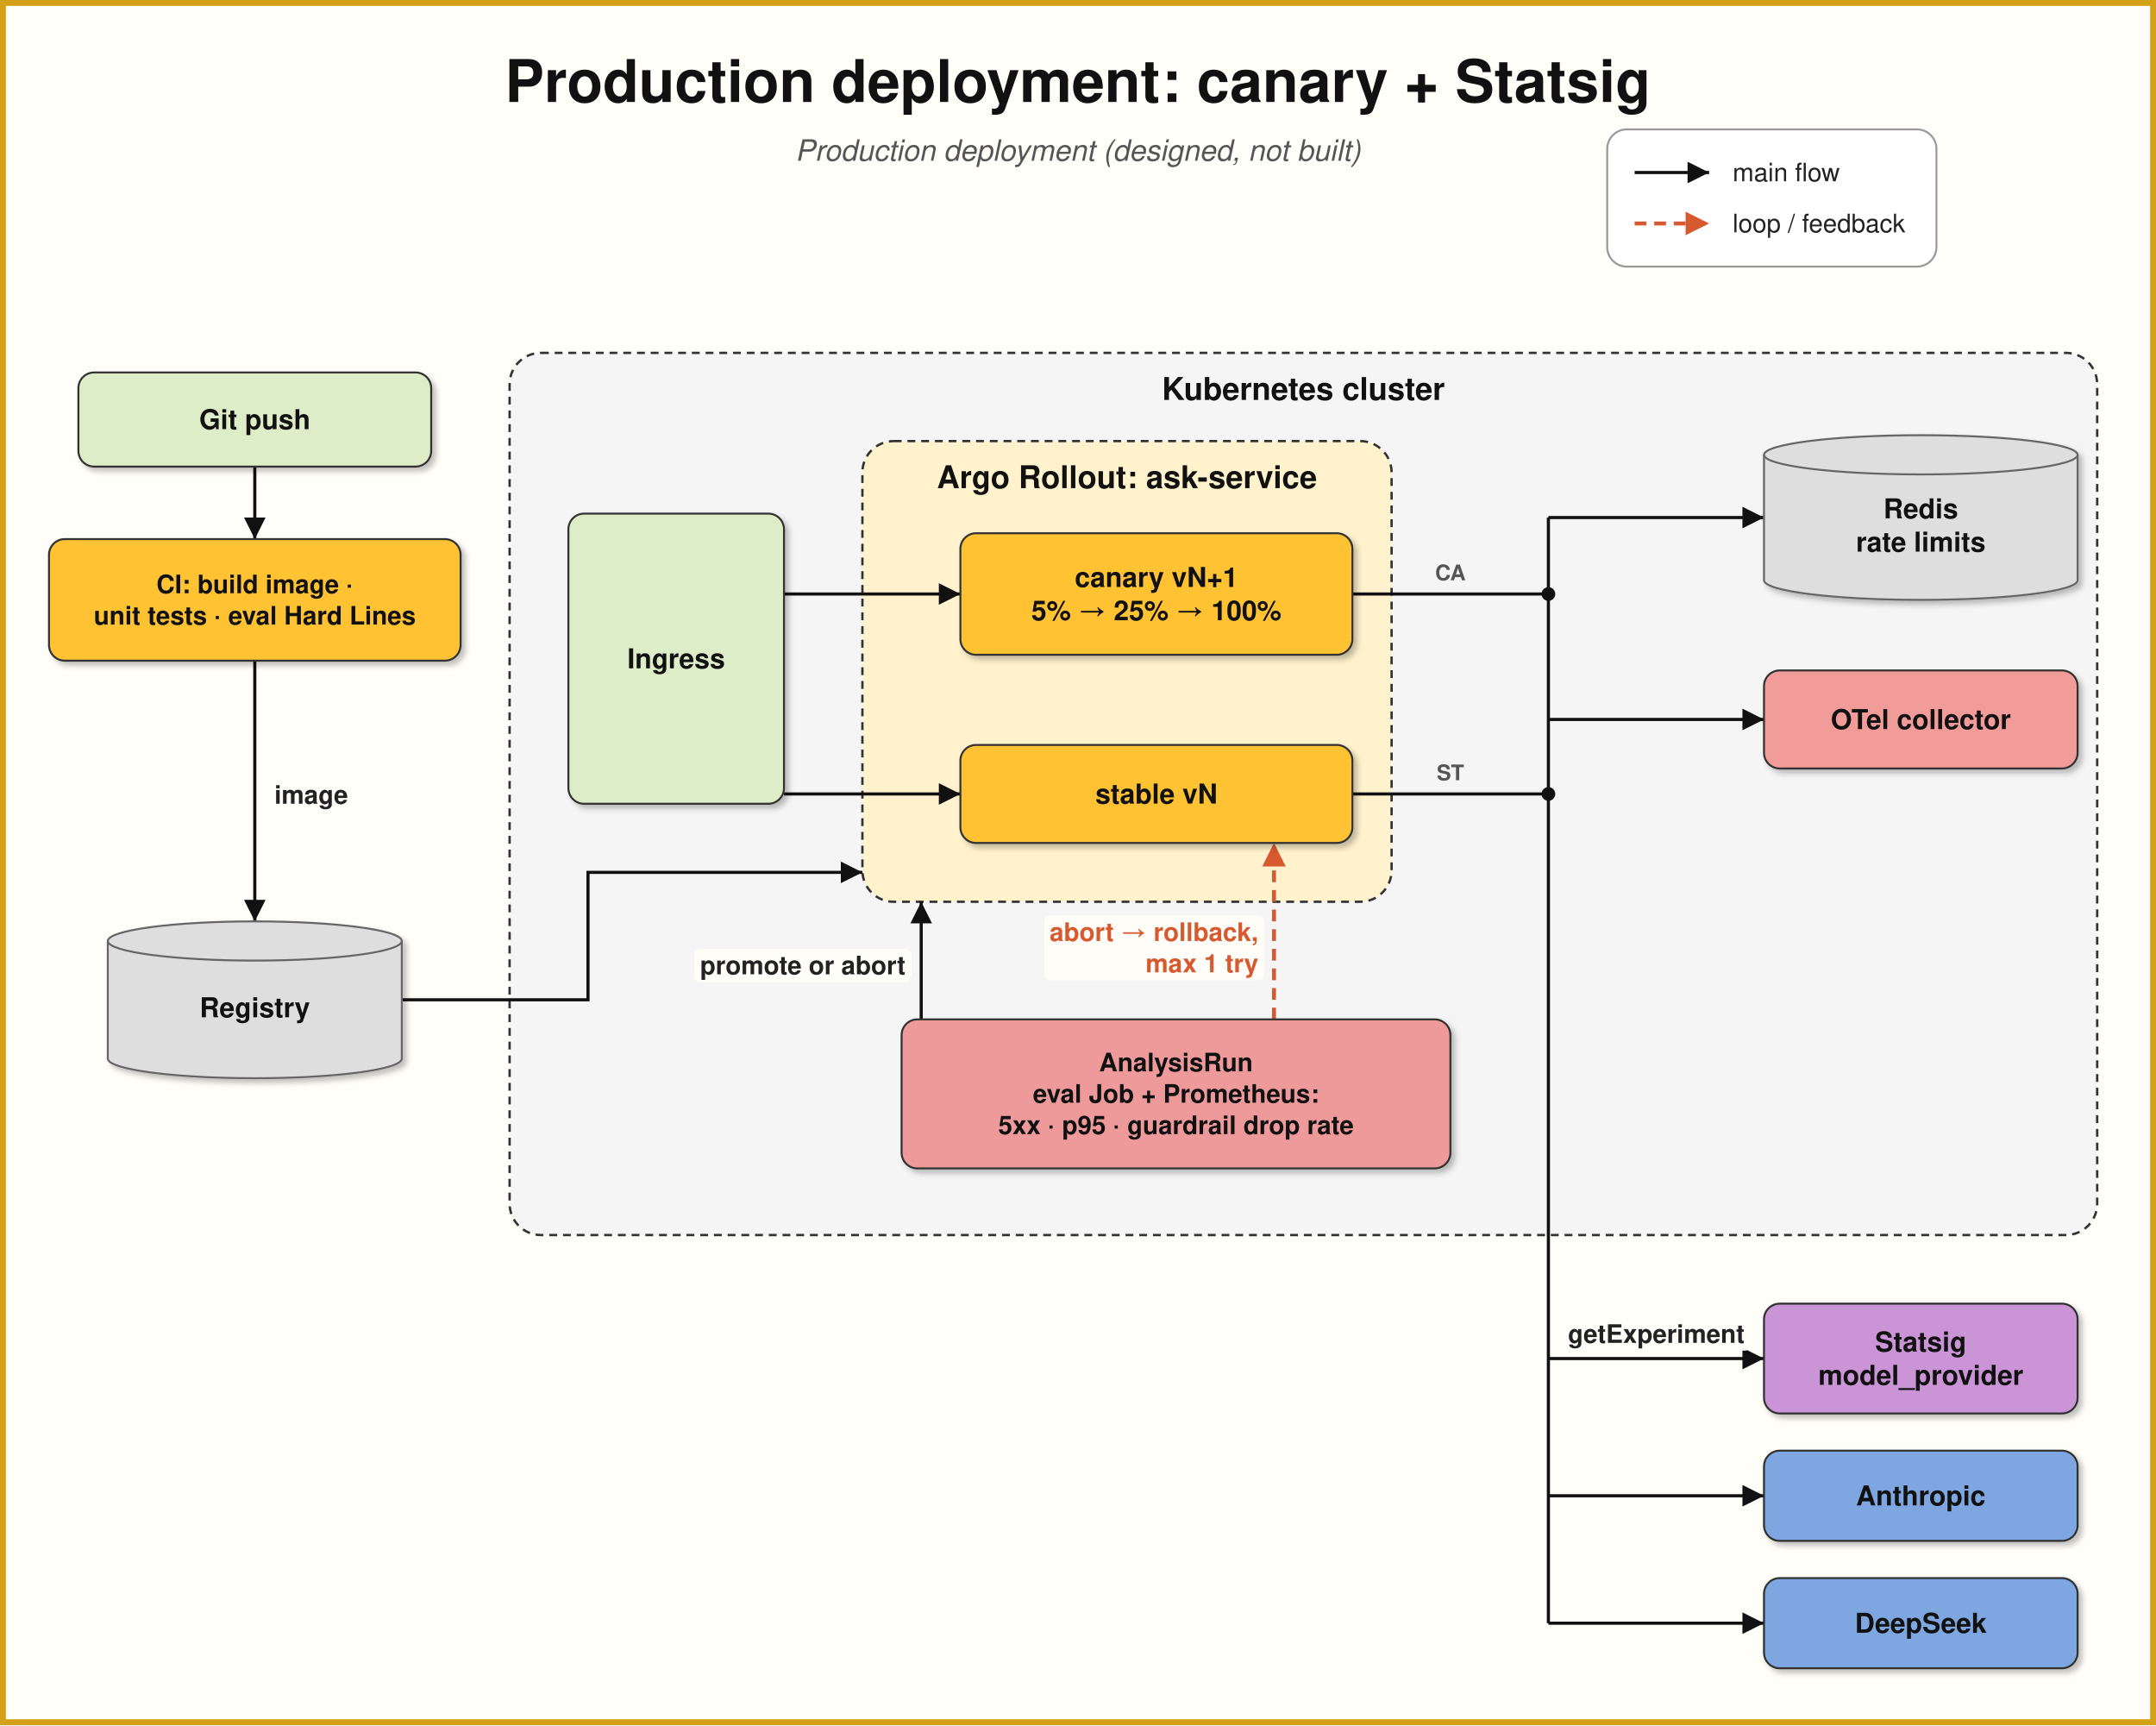
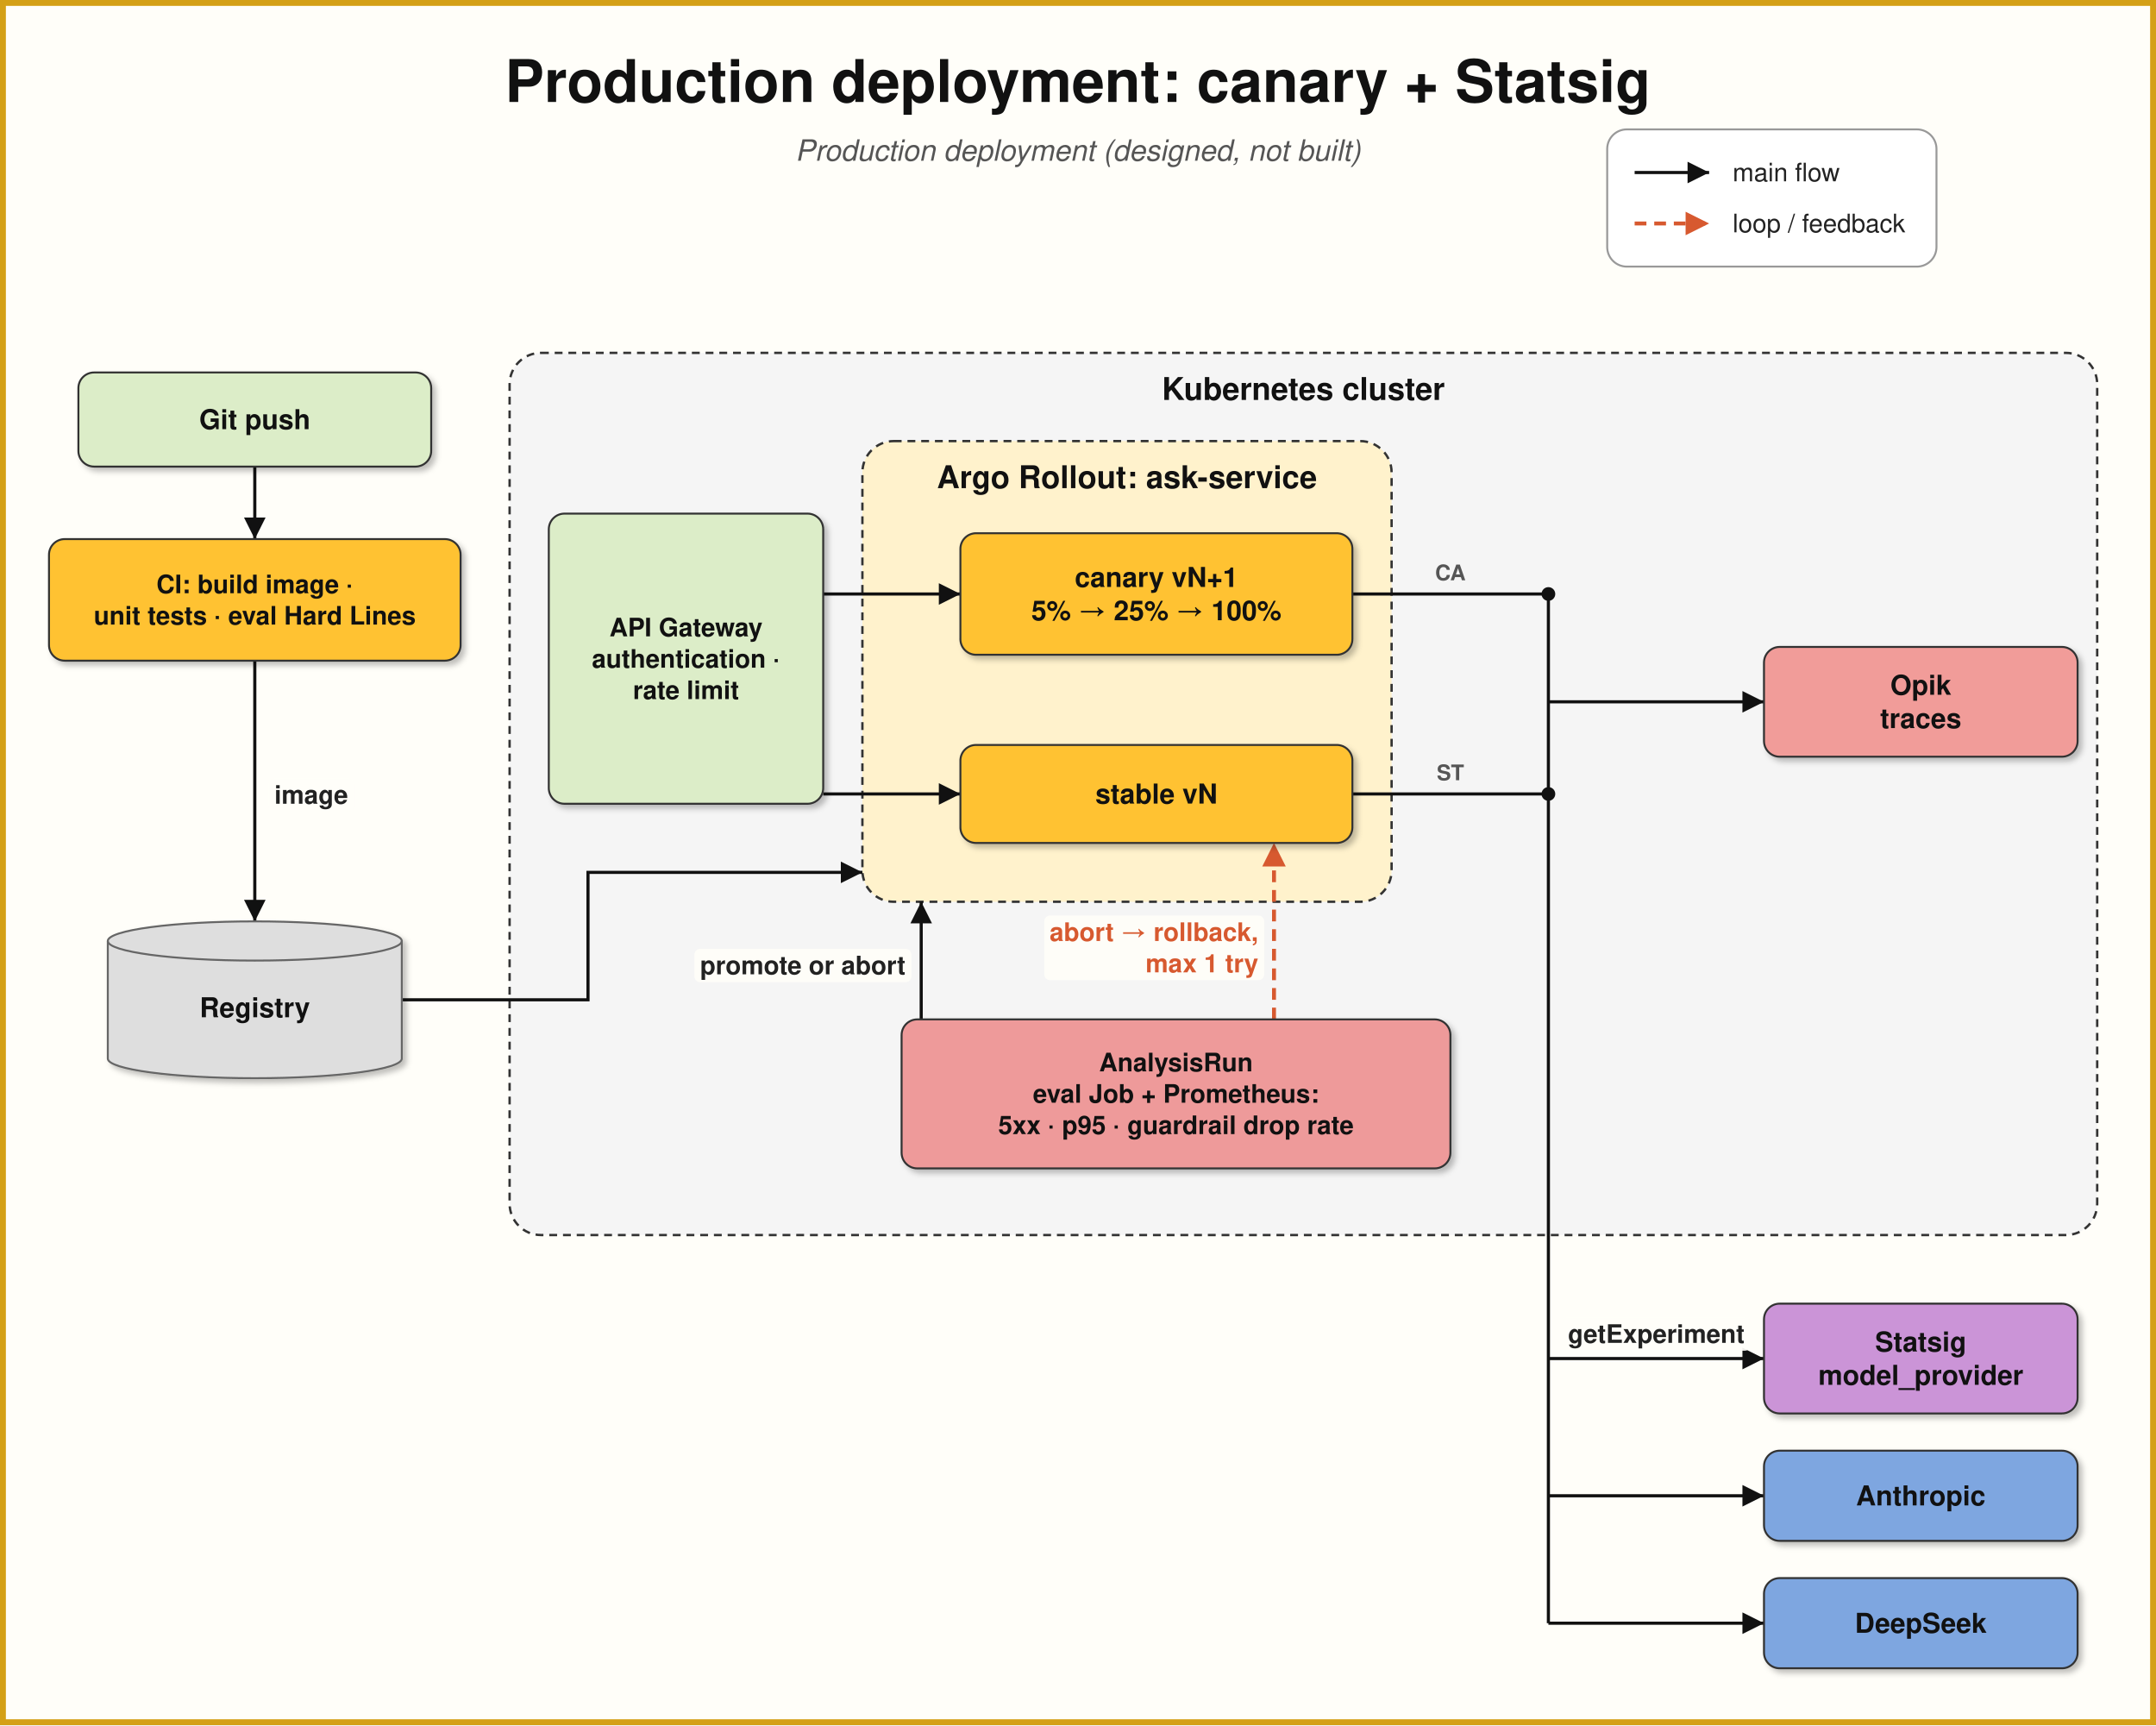
<svg xmlns="http://www.w3.org/2000/svg" viewBox="0 0 1100 880" width="1100" height="880" font-family="Helvetica, Arial, sans-serif">
  <defs>
    <filter id="sh" x="-10%" y="-10%" width="130%" height="140%">
      <feDropShadow dx="2" dy="2" stdDeviation="1.5" flood-opacity=".25" />
    </filter>
    <marker id="ah" viewBox="0 0 10 10" refX="10" refY="5" markerWidth="11" markerHeight="11" markerUnits="userSpaceOnUse" orient="auto">
      <path d="M0,0 L10,5 L0,10 z" fill="#111" />
    </marker>
    <marker id="ag" viewBox="0 0 10 10" refX="10" refY="5" markerWidth="11" markerHeight="11" markerUnits="userSpaceOnUse" orient="auto">
      <path d="M0,0 L10,5 L0,10 z" fill="#888" />
    </marker>
    <marker id="ar" viewBox="0 0 10 10" refX="10" refY="5" markerWidth="12" markerHeight="12" markerUnits="userSpaceOnUse" orient="auto">
      <path d="M0,0 L10,5 L0,10 z" fill="#D7592F" />
    </marker>
  </defs>
  <rect x="1.5" y="1.5" width="1097" height="877" fill="#FFFEF9" stroke="#D4A017" stroke-width="3" />
  <text x="550.0" y="52" font-size="30" font-weight="bold" fill="#111" text-anchor="middle">Production deployment: canary + Statsig</text>
  <text x="550.0" y="82" font-size="15" font-style="italic" fill="#555" text-anchor="middle">Production deployment (designed, not built)</text>
  <g id="zones">
    <rect x="260" y="180" width="810" height="450" rx="16" fill="#F5F5F5" stroke="#333" stroke-width="1.2" stroke-dasharray="4 3" />
    <text x="665.0" y="204.0" font-size="16" fill="#111" text-anchor="middle" font-weight="bold">Kubernetes cluster</text>
    <rect x="440" y="225" width="270" height="235" rx="16" fill="#FFF2CC" stroke="#333" stroke-width="1.2" stroke-dasharray="4 3" />
    <text x="575.0" y="249.0" font-size="16" fill="#111" text-anchor="middle" font-weight="bold">Argo Rollout: ask-service</text>
  </g>
  <g id="edges">
    <path d="M130,238 L130,275" fill="none" stroke="#111" stroke-width="1.6" marker-end="url(#ah)" />
    <path d="M130,337 L130,470" fill="none" stroke="#111" stroke-width="1.6" marker-end="url(#ah)" />
    <path d="M205,510 L300,510 L300,445 L440,445" fill="none" stroke="#111" stroke-width="1.6" marker-end="url(#ah)" />
-     <path d="M400,303 L490,303" fill="none" stroke="#111" stroke-width="1.6" marker-end="url(#ah)" />
-     <path d="M400,405 L490,405" fill="none" stroke="#111" stroke-width="1.6" marker-end="url(#ah)" />
+     <path d="M420,303 L490,303" fill="none" stroke="#111" stroke-width="1.6" marker-end="url(#ah)" />
+     <path d="M420,405 L490,405" fill="none" stroke="#111" stroke-width="1.6" marker-end="url(#ah)" />
    <path d="M470,520 L470,460" fill="none" stroke="#111" stroke-width="1.6" marker-end="url(#ah)" />
    <path d="M650,520 L650,430" fill="none" stroke="#D7592F" stroke-width="2" stroke-dasharray="6 4" marker-end="url(#ar)" />
-     <path d="M690,303 L790,303 M690,405 L790,405 M790,264 L790,828" fill="none" stroke="#111" stroke-width="1.6" />
+     <path d="M690,303 L790,303 M690,405 L790,405 M790,303 L790,828" fill="none" stroke="#111" stroke-width="1.6" />
    <circle cx="790" cy="303" r="3.5" fill="#111" />
    <circle cx="790" cy="405" r="3.5" fill="#111" />
    <text x="740.0" y="296.0" font-size="11" fill="#555" text-anchor="middle" font-weight="bold">CA</text>
    <text x="740.0" y="398.0" font-size="11" fill="#555" text-anchor="middle" font-weight="bold">ST</text>
-     <path d="M790,264 L900,264" fill="none" stroke="#111" stroke-width="1.6" marker-end="url(#ah)" />
-     <path d="M790,367 L900,367" fill="none" stroke="#111" stroke-width="1.6" marker-end="url(#ah)" />
+     <path d="M790,358 L900,358" fill="none" stroke="#111" stroke-width="1.6" marker-end="url(#ah)" />
    <path d="M790,828 L900,828" fill="none" stroke="#111" stroke-width="1.6" marker-end="url(#ah)" />
    <path d="M790,763 L900,763" fill="none" stroke="#111" stroke-width="1.6" marker-end="url(#ah)" />
    <path d="M790,693 L900,693" fill="none" stroke="#111" stroke-width="1.6" marker-end="url(#ah)" />
  </g>
  <g id="nodes">
    <rect x="40" y="190" width="180" height="48" rx="8" fill="#DCEDC8" stroke="#333" stroke-width="1" filter="url(#sh)" />
    <text x="130.0" y="218.9" font-size="14" fill="#111" text-anchor="middle" font-weight="bold">Git push</text>
    <rect x="25" y="275" width="210" height="62" rx="8" fill="#FFC233" stroke="#333" stroke-width="1" filter="url(#sh)" />
    <text x="130.0" y="302.6" font-size="13" fill="#111" text-anchor="middle" font-weight="bold">CI: build image ·</text>
    <text x="130.0" y="318.6" font-size="13" fill="#111" text-anchor="middle" font-weight="bold">unit tests · eval Hard Lines</text>
    <path d="M55,480 a75.0,10 0 0 1 150,0 v60 a75.0,10 0 0 1 -150,0 z" fill="#DEDEDE" stroke="#666" stroke-width="1" filter="url(#sh)" />
    <path d="M55,480 a75.0,10 0 0 0 150,0" fill="none" stroke="#666" stroke-width="1" />
    <text x="130.0" y="518.9" font-size="14" fill="#111" text-anchor="middle" font-weight="bold">Registry</text>
-     <rect x="290" y="262" width="110" height="148" rx="8" fill="#DCEDC8" stroke="#333" stroke-width="1" filter="url(#sh)" />
-     <text x="345.0" y="340.9" font-size="14" fill="#111" text-anchor="middle" font-weight="bold">Ingress</text>
+     <rect x="280" y="262" width="140" height="148" rx="8" fill="#DCEDC8" stroke="#333" stroke-width="1" filter="url(#sh)" />
+     <text x="350.0" y="324.6" font-size="13" fill="#111" text-anchor="middle" font-weight="bold">API Gateway</text>
+     <text x="350.0" y="340.6" font-size="13" fill="#111" text-anchor="middle" font-weight="bold">authentication ·</text>
+     <text x="350.0" y="356.6" font-size="13" fill="#111" text-anchor="middle" font-weight="bold">rate limit</text>
    <rect x="490" y="272" width="200" height="62" rx="8" fill="#FFC233" stroke="#333" stroke-width="1" filter="url(#sh)" />
    <text x="590.0" y="299.4" font-size="14" fill="#111" text-anchor="middle" font-weight="bold">canary vN+1</text>
    <text x="590.0" y="316.4" font-size="14" fill="#111" text-anchor="middle" font-weight="bold">5% → 25% → 100%</text>
    <rect x="490" y="380" width="200" height="50" rx="8" fill="#FFC233" stroke="#333" stroke-width="1" filter="url(#sh)" />
    <text x="590.0" y="409.9" font-size="14" fill="#111" text-anchor="middle" font-weight="bold">stable vN</text>
    <rect x="460" y="520" width="280" height="76" rx="8" fill="#EE9A9A" stroke="#333" stroke-width="1" filter="url(#sh)" />
    <text x="600.0" y="546.5" font-size="13" fill="#111" text-anchor="middle" font-weight="bold">AnalysisRun</text>
    <text x="600.0" y="562.5" font-size="13" fill="#111" text-anchor="middle" font-weight="bold">eval Job + Prometheus:</text>
    <text x="600.0" y="578.5" font-size="13" fill="#111" text-anchor="middle" font-weight="bold">5xx · p95 · guardrail drop rate</text>
-     <path d="M900,232 a80.0,10 0 0 1 160,0 v64 a80.0,10 0 0 1 -160,0 z" fill="#DEDEDE" stroke="#666" stroke-width="1" filter="url(#sh)" />
-     <path d="M900,232 a80.0,10 0 0 0 160,0" fill="none" stroke="#666" stroke-width="1" />
-     <text x="980.0" y="264.4" font-size="14" fill="#111" text-anchor="middle" font-weight="bold">Redis</text>
-     <text x="980.0" y="281.4" font-size="14" fill="#111" text-anchor="middle" font-weight="bold">rate limits</text>
-     <rect x="900" y="342" width="160" height="50" rx="8" fill="#F19C99" stroke="#333" stroke-width="1" filter="url(#sh)" />
-     <text x="980.0" y="371.9" font-size="14" fill="#111" text-anchor="middle" font-weight="bold">OTel collector</text>
+     <rect x="900" y="330" width="160" height="56" rx="8" fill="#F19C99" stroke="#333" stroke-width="1" filter="url(#sh)" />
+     <text x="980.0" y="354.4" font-size="14" fill="#111" text-anchor="middle" font-weight="bold">Opik</text>
+     <text x="980.0" y="371.4" font-size="14" fill="#111" text-anchor="middle" font-weight="bold">traces</text>
    <rect x="900" y="665" width="160" height="56" rx="8" fill="#CB94D7" stroke="#333" stroke-width="1" filter="url(#sh)" />
    <text x="980.0" y="689.4" font-size="14" fill="#111" text-anchor="middle" font-weight="bold">Statsig</text>
    <text x="980.0" y="706.4" font-size="14" fill="#111" text-anchor="middle" font-weight="bold">model_provider</text>
    <rect x="900" y="740" width="160" height="46" rx="8" fill="#7EA6E0" stroke="#333" stroke-width="1" filter="url(#sh)" />
    <text x="980.0" y="767.9" font-size="14" fill="#111" text-anchor="middle" font-weight="bold">Anthropic</text>
    <rect x="900" y="805" width="160" height="46" rx="8" fill="#7EA6E0" stroke="#333" stroke-width="1" filter="url(#sh)" />
    <text x="980.0" y="832.9" font-size="14" fill="#111" text-anchor="middle" font-weight="bold">DeepSeek</text>
  </g>
  <g id="labels">
    <rect x="820" y="66" width="168" height="70" rx="10" fill="#FFFFFF" stroke="#999" />
    <path d="M834,88 L872,88" stroke="#111" stroke-width="1.6" marker-end="url(#ah)" />
    <text x="884" y="92.5" font-size="13" fill="#222">main flow</text>
    <path d="M834,114 L872,114" stroke="#D7592F" stroke-width="2" stroke-dasharray="6 4" marker-end="url(#ar)" />
    <text x="884" y="118.5" font-size="13" fill="#222">loop / feedback</text>
    <rect x="137.0" y="397.0" width="43.6" height="17.0" rx="3" fill="#FFFEF9" fill-opacity="0.92" />
    <text x="140.0" y="410.0" font-size="13" fill="#222" text-anchor="start" font-weight="bold">image</text>
    <rect x="354.3" y="484.0" width="110.7" height="17.0" rx="3" fill="#FFFEF9" fill-opacity="0.92" />
    <text x="462.0" y="497.0" font-size="13" fill="#222" text-anchor="end" font-weight="bold">promote or abort</text>
    <rect x="532.8" y="467.0" width="112.2" height="33.0" rx="3" fill="#FFFEF9" fill-opacity="0.92" />
    <text x="642.0" y="480.0" font-size="13" fill="#D7592F" text-anchor="end" font-weight="bold">abort → rollback,</text>
    <text x="642.0" y="496.0" font-size="13" fill="#D7592F" text-anchor="end" font-weight="bold">max 1 try</text>
    <rect x="796.9" y="672.0" width="96.3" height="17.0" rx="3" fill="#FFFEF9" fill-opacity="0.92" />
    <text x="845.0" y="685.0" font-size="13" fill="#222" text-anchor="middle" font-weight="bold">getExperiment</text>
  </g>
</svg>
